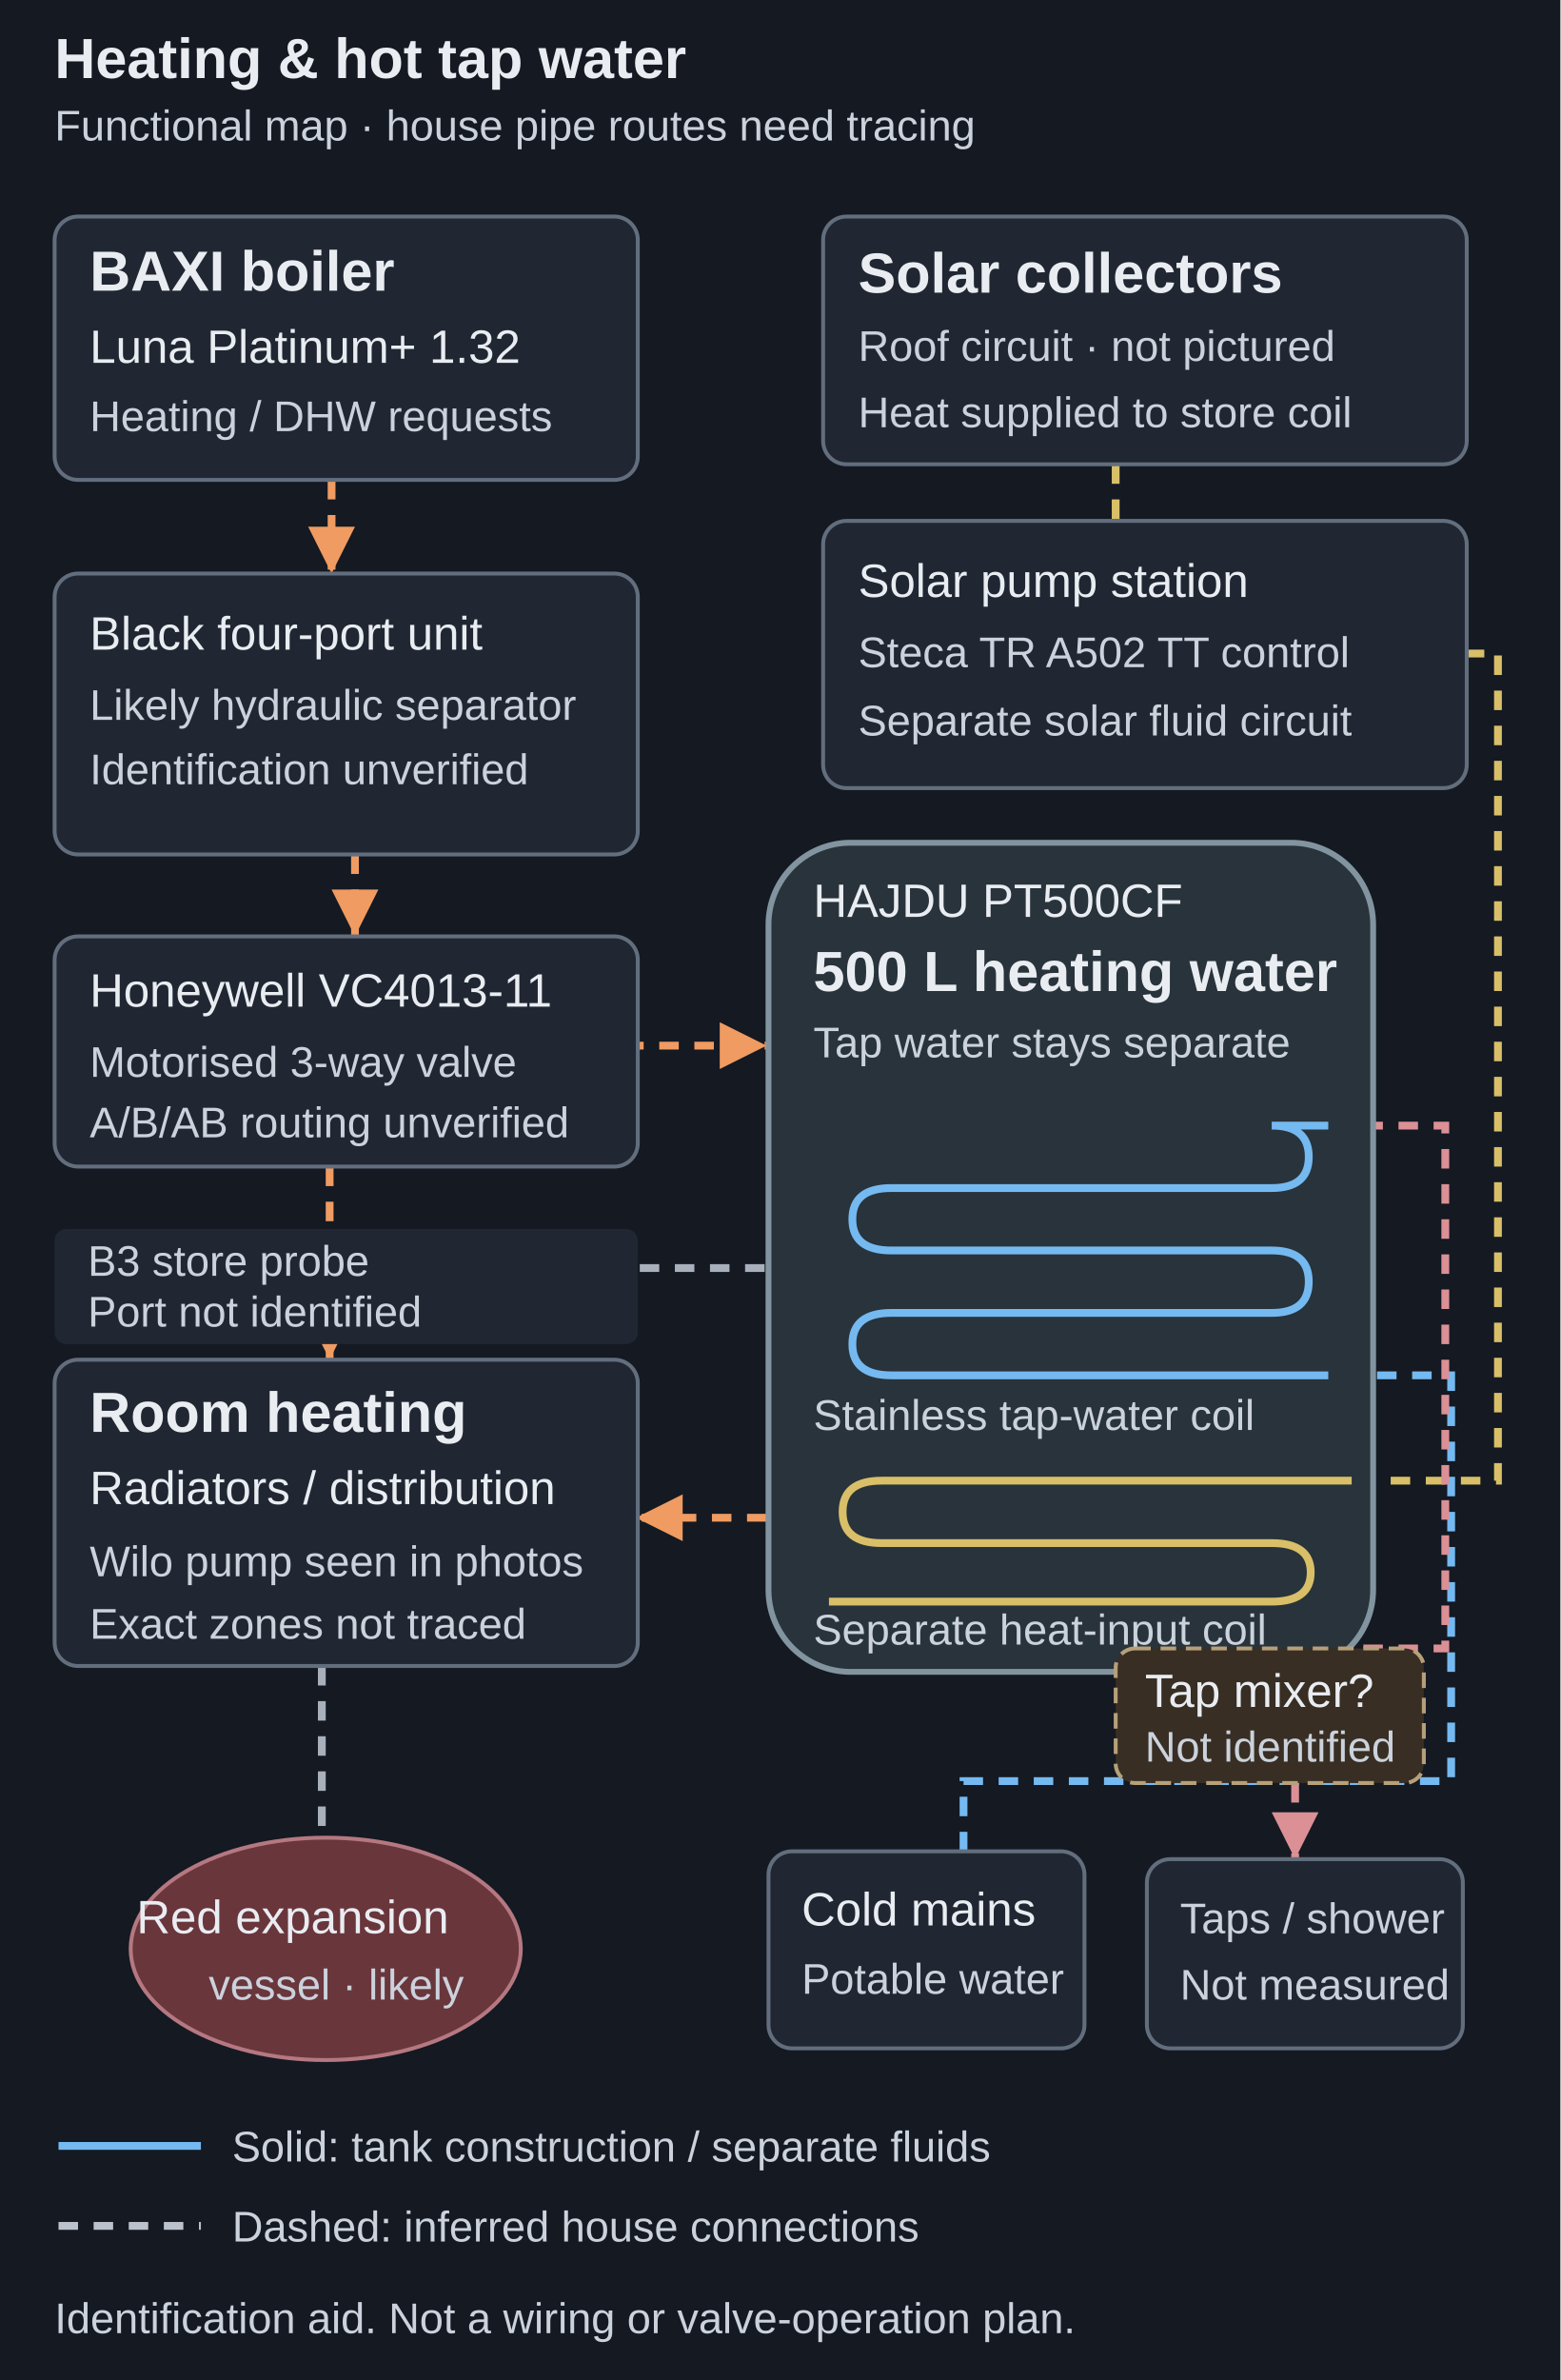
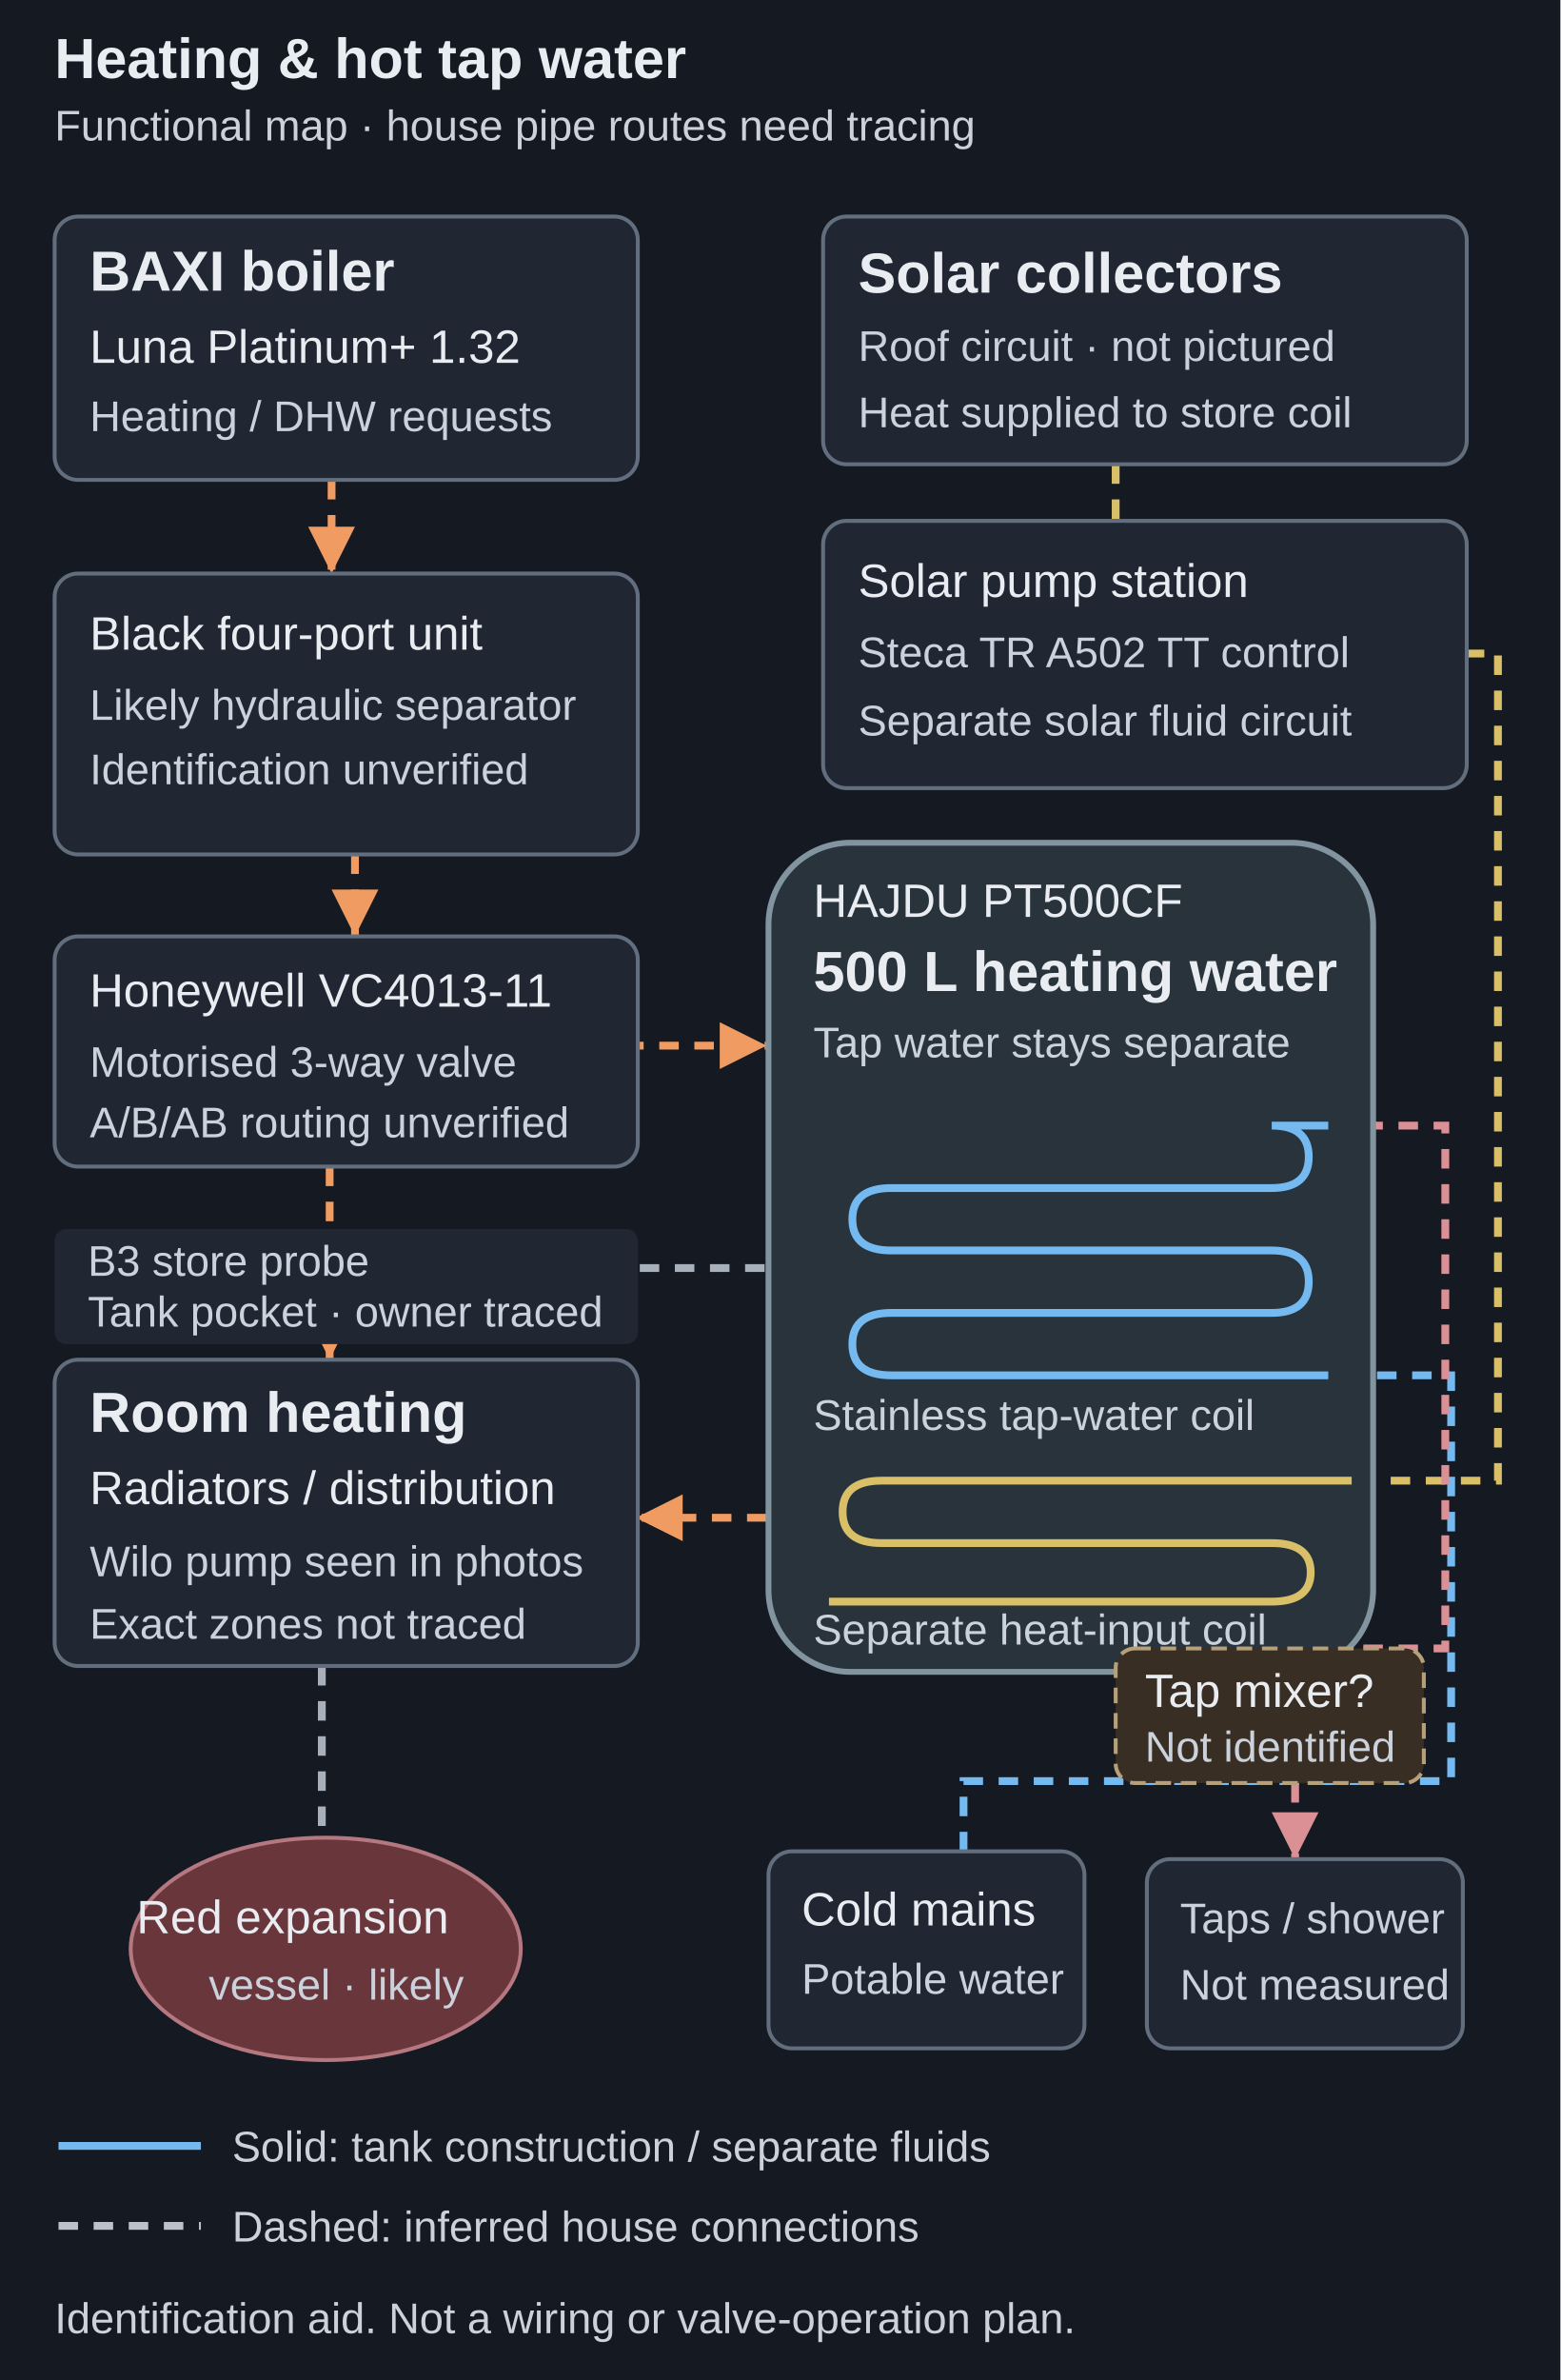
<svg xmlns="http://www.w3.org/2000/svg" viewBox="0 0 800 1220" role="img" aria-labelledby="title desc">
  <defs>
    <style>
      text{font-family:Arial,sans-serif;fill:#e9edf2;font-size:24px}
      .small{font-size:22px;fill:#cbd2dc}.title{font-size:29px;font-weight:700}
      .node{fill:#202732;stroke:#626e7d;stroke-width:2}
      .pipe{fill:none;stroke-width:4}.unknown{stroke-dasharray:10 8}
      .heat{stroke:#ef9b61}.solar{stroke:#d8bf68}.cold{stroke:#75b9f1}.hot{stroke:#db9096}
    </style>
    <marker id="heat-arrow" markerWidth="8" markerHeight="8" refX="6" refY="3" orient="auto">
      <path d="M0 0L6 3L0 6" fill="#ef9b61" />
    </marker>
    <marker id="cold-arrow" markerWidth="8" markerHeight="8" refX="6" refY="3" orient="auto">
      <path d="M0 0L6 3L0 6" fill="#75b9f1" />
    </marker>
    <marker id="hot-arrow" markerWidth="8" markerHeight="8" refX="6" refY="3" orient="auto">
      <path d="M0 0L6 3L0 6" fill="#db9096" />
    </marker>
  </defs>
  <rect width="800" height="1220" fill="#141922" />
  <text x="28" y="40" class="title">Heating &amp; hot tap water</text>
  <text x="28" y="72" class="small">Functional map · house pipe routes need tracing</text>
  <path d="M170 246V294" class="pipe heat unknown" marker-end="url(#heat-arrow)" />
  <path d="M182 438V480" class="pipe heat unknown" marker-end="url(#heat-arrow)" />
  <path d="M320 536H393" class="pipe heat unknown" marker-end="url(#heat-arrow)" />
  <path d="M169 598V697" class="pipe heat unknown" marker-end="url(#heat-arrow)" />
  <path d="M393 778H326" class="pipe heat unknown" marker-end="url(#heat-arrow)" />
  <path d="M572 238V267" class="pipe solar unknown" />
  <path d="M715 335H768V759H693" class="pipe solar unknown" />
  <path d="M494 949V913H744V705H681" class="pipe cold unknown" marker-end="url(#cold-arrow)" />
  <path d="M681 577H741V845H663" class="pipe hot unknown" marker-end="url(#hot-arrow)" />
  <path d="M664 914V953" class="pipe hot unknown" marker-end="url(#hot-arrow)" />
  <path d="M165 854V971" class="pipe unknown" stroke="#a8b0bb" />
  <rect x="28" y="111" width="299" height="135" rx="12" class="node" />
  <text x="46" y="149" class="title">BAXI boiler</text>
  <text x="46" y="186">Luna Platinum+ 1.32</text>
  <text x="46" y="221" class="small">Heating / DHW requests</text>
  <rect x="422" y="111" width="330" height="127" rx="12" class="node" />
  <text x="440" y="150" class="title">Solar collectors</text>
  <text x="440" y="185" class="small">Roof circuit · not pictured</text>
  <text x="440" y="219" class="small">Heat supplied to store coil</text>
  <rect x="28" y="294" width="299" height="144" rx="12" class="node" />
  <text x="46" y="333">Black four-port unit</text>
  <text x="46" y="369" class="small">Likely hydraulic separator</text>
  <text x="46" y="402" class="small">Identification unverified</text>
  <rect x="422" y="267" width="330" height="137" rx="12" class="node" />
  <text x="440" y="306">Solar pump station</text>
  <text x="440" y="342" class="small">Steca TR A502 TT control</text>
  <text x="440" y="377" class="small">Separate solar fluid circuit</text>
  <rect x="28" y="480" width="299" height="118" rx="12" class="node" />
  <text x="46" y="516">Honeywell VC4013-11</text>
  <text x="46" y="552" class="small">Motorised 3-way valve</text>
  <text x="46" y="583" class="small">A/B/AB routing unverified</text>
  <rect x="394" y="432" width="310" height="425" rx="42" fill="#28333b" stroke="#82949f" stroke-width="3" />
  <text x="417" y="470">HAJDU PT500CF</text>
  <text x="417" y="508" class="title">500 L heating water</text>
  <text x="417" y="542" class="small">Tap water stays separate</text>
  <path d="M681 705H457Q437 705 437 689Q437 673 457 673H652Q671 673 671 657Q671 641 652 641H457Q437 641 437 625Q437 609 457 609H652Q671 609 671 593Q671 577 652 577H681" class="pipe cold" />
  <text x="417" y="733" class="small">Stainless tap-water coil</text>
  <path d="M693 759H452Q432 759 432 775Q432 791 452 791H652Q672 791 672 806Q672 821 652 821H425" class="pipe solar" />
  <text x="417" y="843" class="small">Separate heat-input coil</text>
  <rect x="28" y="630" width="299" height="59" rx="6" fill="#202732" />
  <text x="45" y="654" class="small">B3 store probe</text>
-   <text x="45" y="680" class="small">Port not identified</text>
+   <text x="45" y="680" class="small">Tank pocket · owner traced</text>
  <path d="M328 650H394" class="pipe unknown" stroke="#a8b0bb" />
  <rect x="28" y="697" width="299" height="157" rx="12" class="node" />
  <text x="46" y="734" class="title">Room heating</text>
  <text x="46" y="771">Radiators / distribution</text>
  <text x="46" y="808" class="small">Wilo pump seen in photos</text>
  <text x="46" y="840" class="small">Exact zones not traced</text>
  <rect x="572" y="845" width="158" height="69" rx="10" fill="#382e23" stroke="#b6a079" stroke-width="2" stroke-dasharray="8 5" />
  <text x="587" y="875">Tap mixer?</text>
  <text x="587" y="903" class="small">Not identified</text>
  <rect x="394" y="949" width="162" height="101" rx="12" class="node" />
  <text x="411" y="987">Cold mains</text>
  <text x="411" y="1022" class="small">Potable water</text>
  <rect x="588" y="953" width="162" height="97" rx="12" class="node" />
  <text x="605" y="991" class="small">Taps / shower</text>
  <text x="605" y="1025" class="small">Not measured</text>
  <ellipse cx="167" cy="999" rx="100" ry="57" fill="#69363c" stroke="#b57881" stroke-width="2" />
  <text x="70" y="991">Red expansion</text>
  <text x="107" y="1025" class="small">vessel · likely</text>
  <path d="M30 1100H103" class="pipe cold" />
  <text x="119" y="1108" class="small">Solid: tank construction / separate fluids</text>
  <path d="M30 1141H103" class="pipe unknown" stroke="#bbc2cc" />
  <text x="119" y="1149" class="small">Dashed: inferred house connections</text>
  <text x="28" y="1196" class="small">Identification aid. Not a wiring or valve-operation plan.</text>
</svg>
